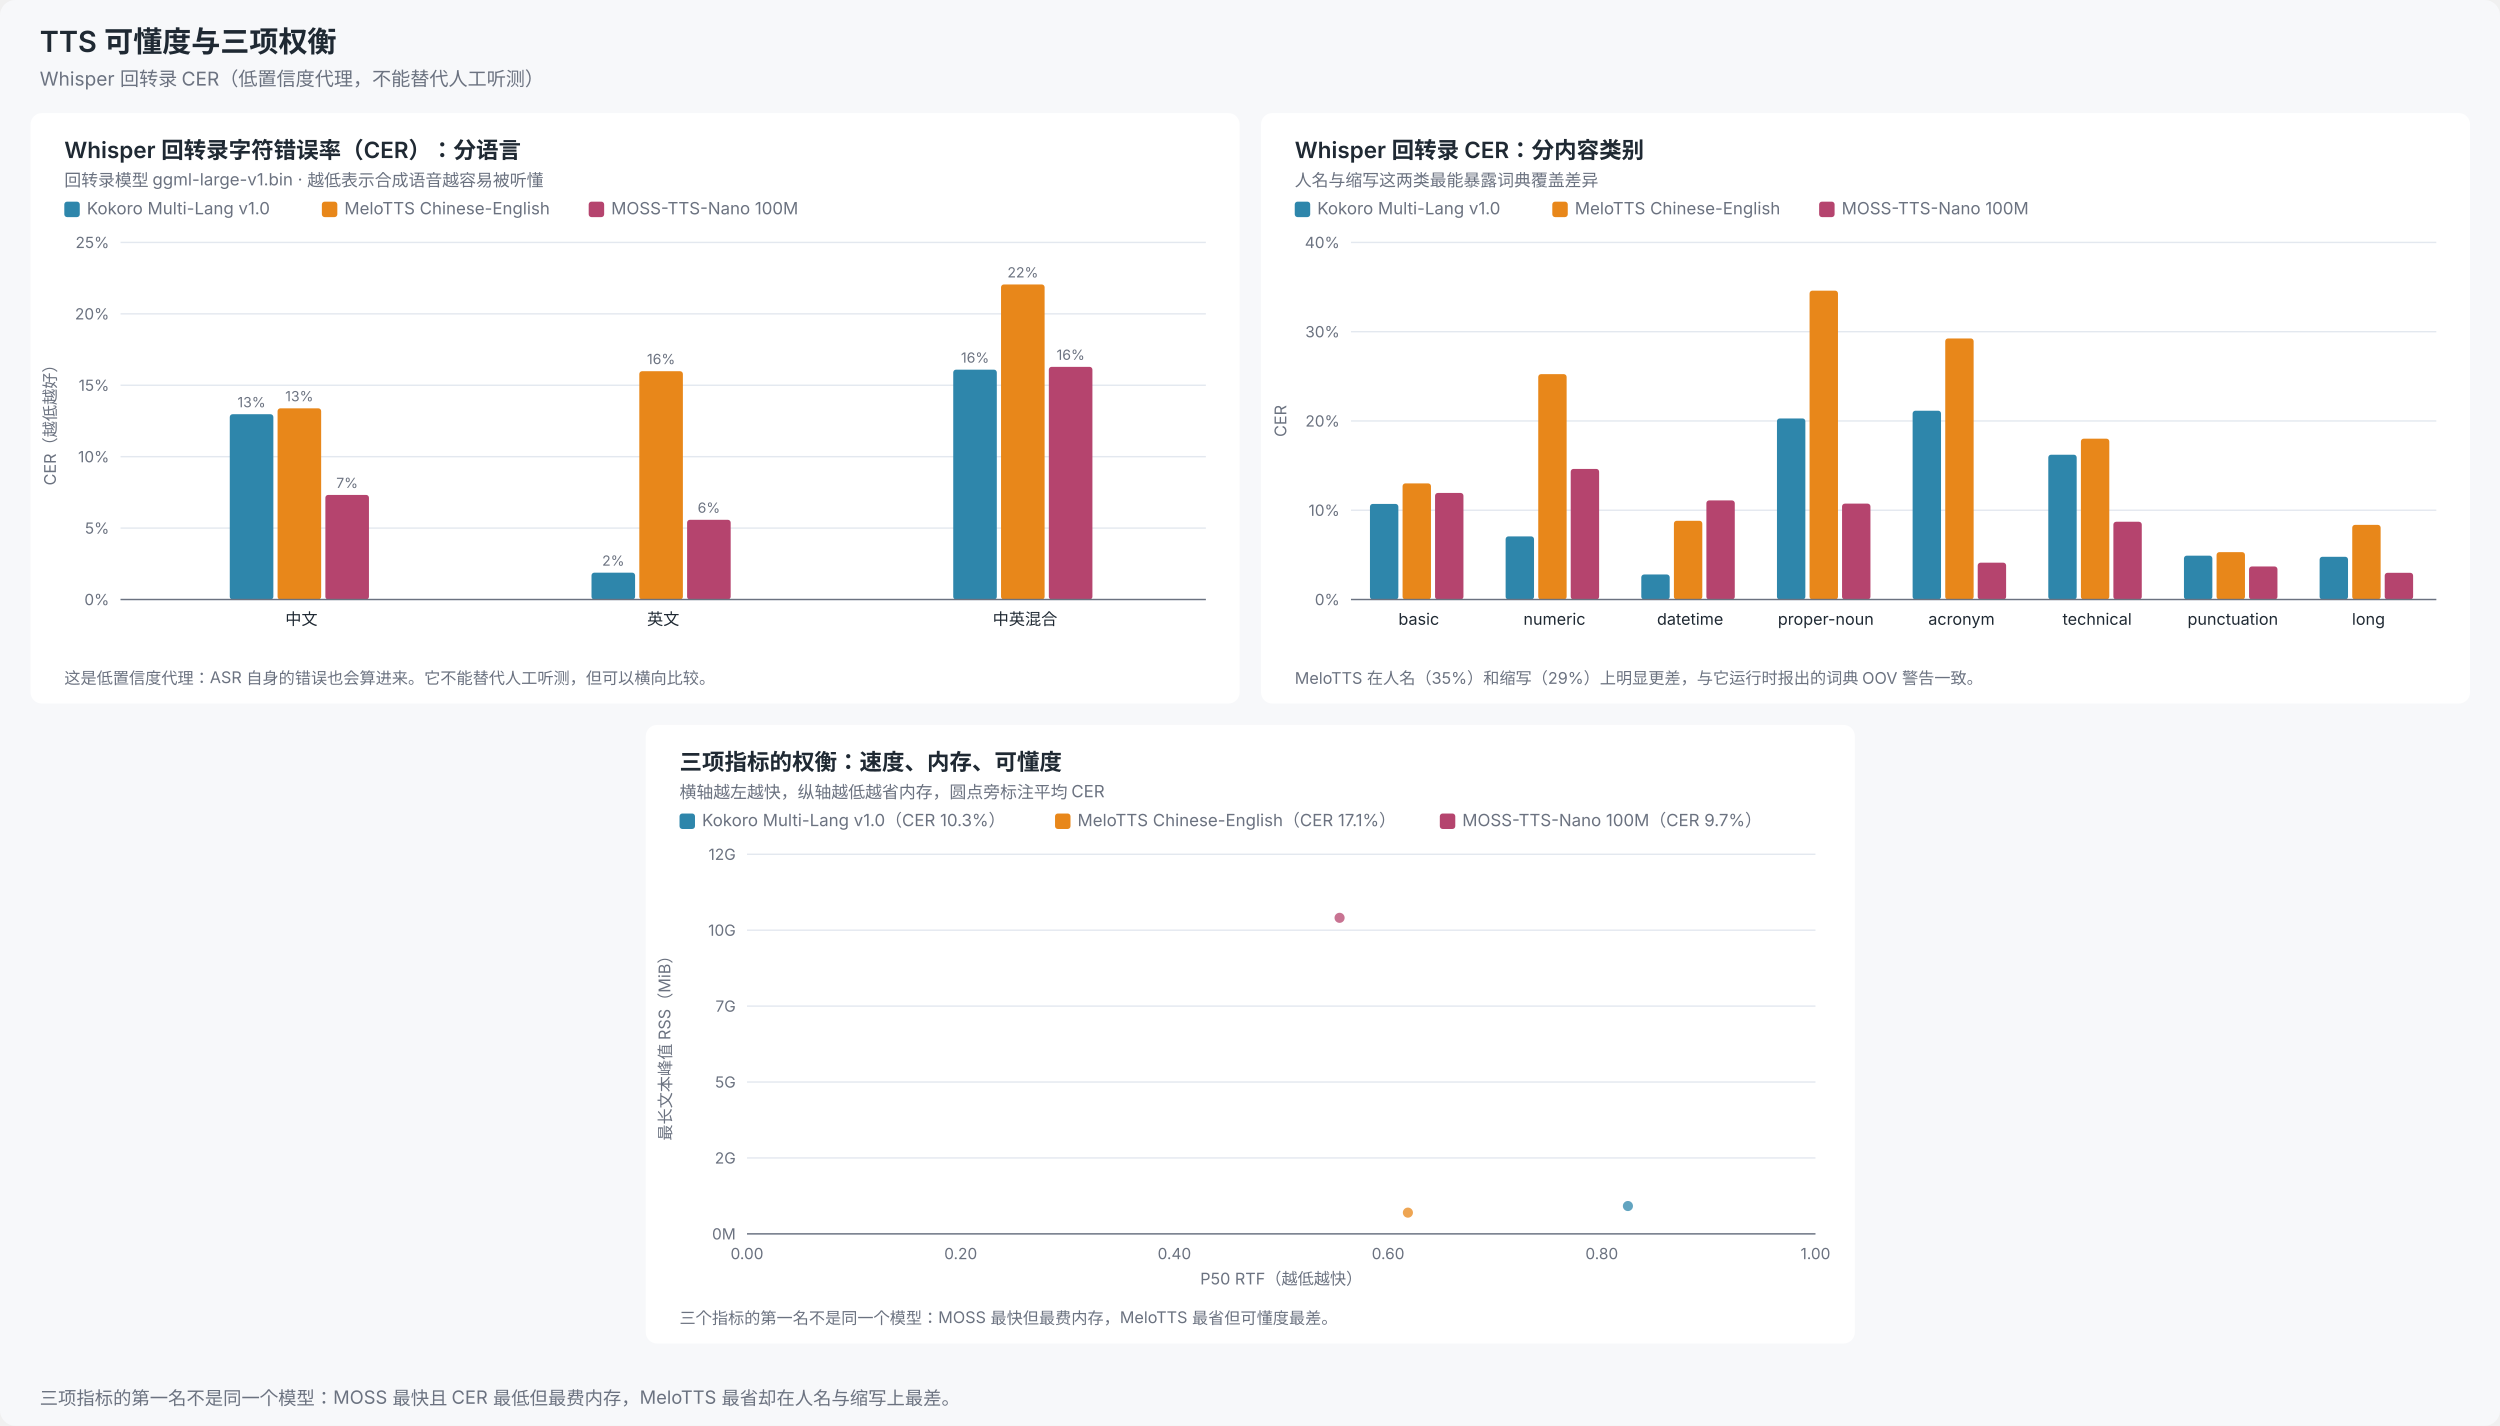
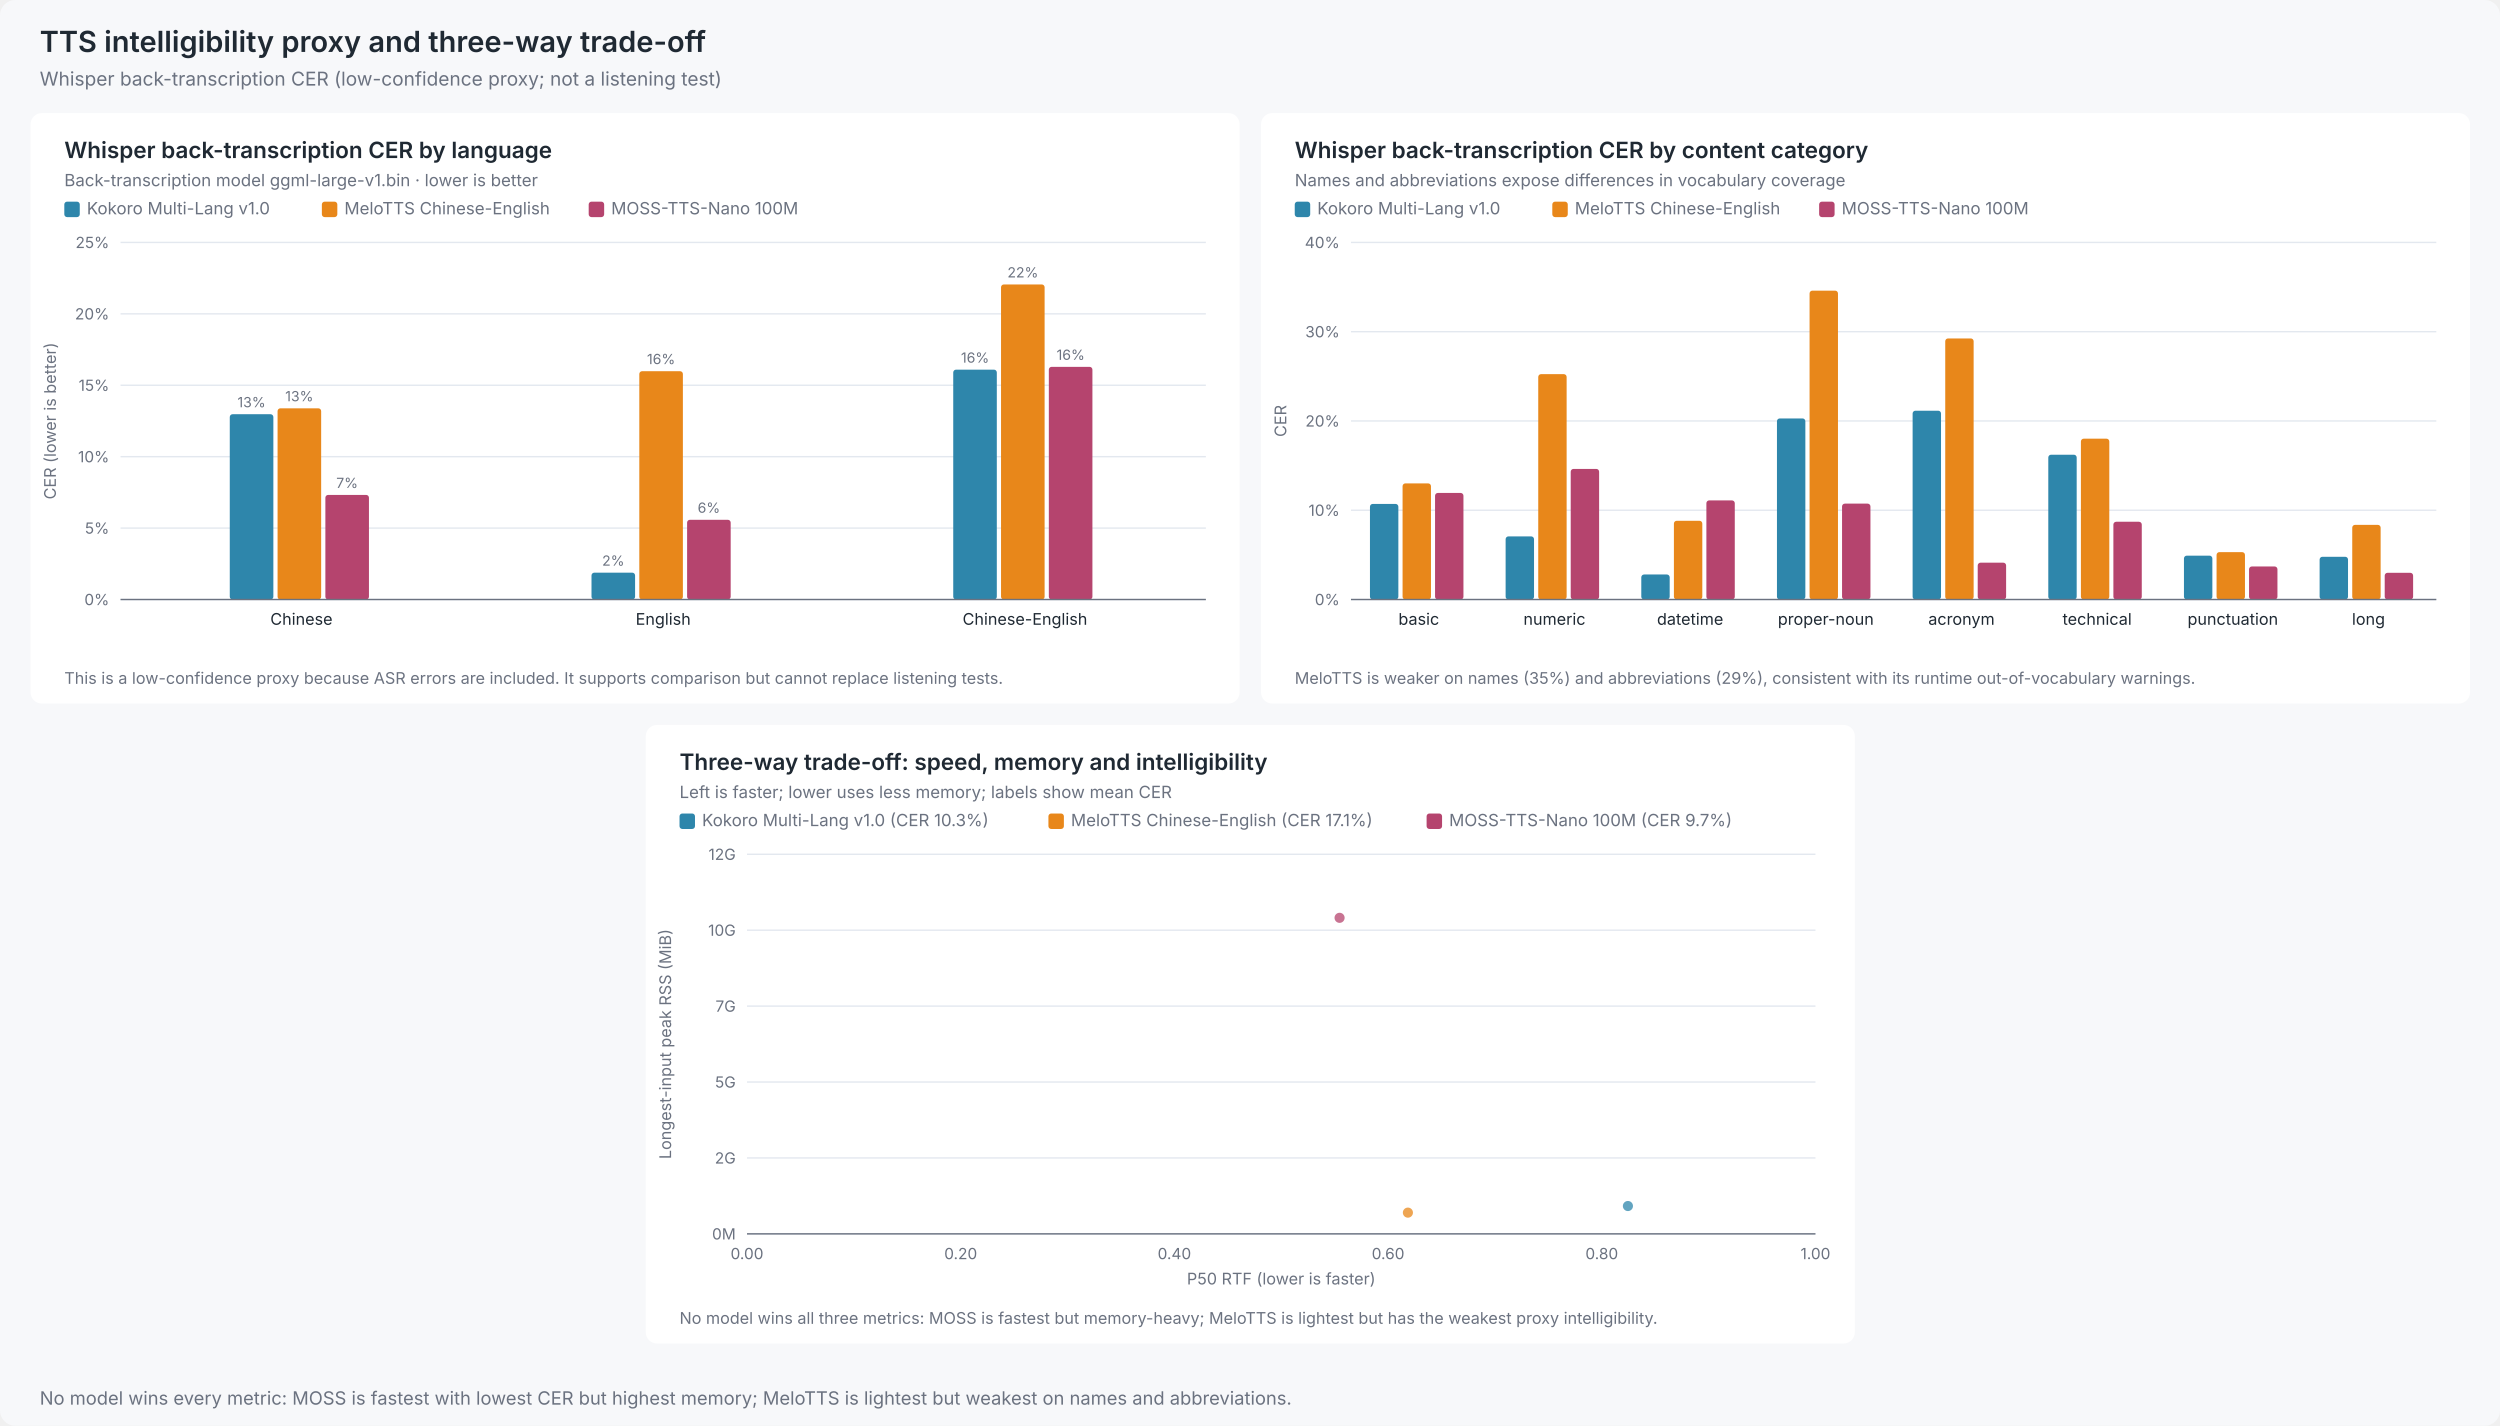
<svg xmlns="http://www.w3.org/2000/svg" width="1636" height="933" viewBox="0 0 1636 933" role="img">
  <rect width="1636" height="933" fill="#F7F8FA" rx="10" />
-   <text x="26" y="34" font-family="-apple-system, BlinkMacSystemFont, 'Segoe UI', 'Noto Sans SC', 'Microsoft YaHei', sans-serif" font-size="19" fill="#1F2933" text-anchor="start" font-weight="600">TTS 可懂度与三项权衡</text>
-   <text x="26" y="56" font-family="-apple-system, BlinkMacSystemFont, 'Segoe UI', 'Noto Sans SC', 'Microsoft YaHei', sans-serif" font-size="12.5" fill="#6B7280" text-anchor="start" font-weight="400">Whisper 回转录 CER（低置信度代理，不能替代人工听测）</text>
+   <text x="26" y="34" font-family="-apple-system, BlinkMacSystemFont, 'Segoe UI', 'Noto Sans SC', 'Microsoft YaHei', sans-serif" font-size="19" fill="#1F2933" text-anchor="start" font-weight="600">TTS intelligibility proxy and three-way trade-off</text>
+   <text x="26" y="56" font-family="-apple-system, BlinkMacSystemFont, 'Segoe UI', 'Noto Sans SC', 'Microsoft YaHei', sans-serif" font-size="12.5" fill="#6B7280" text-anchor="start" font-weight="400">Whisper back-transcription CER (low-confidence proxy; not a listening test)</text>
  <svg x="20.0" y="74.0" width="791.2" height="386.4" viewBox="0 0 860 420">
    <svg width="860" height="420" viewBox="0 0 860 420" role="img">
      <rect width="860" height="420" fill="#FFFFFF" rx="8" />
-       <text x="24" y="32" font-family="-apple-system, BlinkMacSystemFont, 'Segoe UI', 'Noto Sans SC', 'Microsoft YaHei', sans-serif" font-size="16" fill="#1F2933" text-anchor="start" font-weight="600">Whisper 回转录字符错误率（CER）：分语言</text>
-       <text x="24" y="52" font-family="-apple-system, BlinkMacSystemFont, 'Segoe UI', 'Noto Sans SC', 'Microsoft YaHei', sans-serif" font-size="12" fill="#6B7280" text-anchor="start" font-weight="400">回转录模型 ggml-large-v1.bin · 越低表示合成语音越容易被听懂</text>
+       <text x="24" y="32" font-family="-apple-system, BlinkMacSystemFont, 'Segoe UI', 'Noto Sans SC', 'Microsoft YaHei', sans-serif" font-size="16" fill="#1F2933" text-anchor="start" font-weight="600">Whisper back-transcription CER by language</text>
+       <text x="24" y="52" font-family="-apple-system, BlinkMacSystemFont, 'Segoe UI', 'Noto Sans SC', 'Microsoft YaHei', sans-serif" font-size="12" fill="#6B7280" text-anchor="start" font-weight="400">Back-transcription model ggml-large-v1.bin · lower is better</text>
      <rect x="24.0" y="63" width="11" height="11" rx="2" fill="#2E86AB" />
      <text x="40" y="72" font-family="-apple-system, BlinkMacSystemFont, 'Segoe UI', 'Noto Sans SC', 'Microsoft YaHei', sans-serif" font-size="12" fill="#6B7280" text-anchor="start" font-weight="400">Kokoro Multi-Lang v1.0</text>
      <rect x="207.2" y="63" width="11" height="11" rx="2" fill="#E8871A" />
      <text x="223.2" y="72" font-family="-apple-system, BlinkMacSystemFont, 'Segoe UI', 'Noto Sans SC', 'Microsoft YaHei', sans-serif" font-size="12" fill="#6B7280" text-anchor="start" font-weight="400">MeloTTS Chinese-English</text>
      <rect x="397.0" y="63" width="11" height="11" rx="2" fill="#B5446E" />
      <text x="413" y="72" font-family="-apple-system, BlinkMacSystemFont, 'Segoe UI', 'Noto Sans SC', 'Microsoft YaHei', sans-serif" font-size="12" fill="#6B7280" text-anchor="start" font-weight="400">MOSS-TTS-Nano 100M</text>
      <line x1="64" y1="346" x2="836" y2="346" stroke="#E3E8EF" />
      <text x="56" y="350" font-family="-apple-system, BlinkMacSystemFont, 'Segoe UI', 'Noto Sans SC', 'Microsoft YaHei', sans-serif" font-size="11" fill="#6B7280" text-anchor="end" font-weight="400">0%</text>
      <line x1="64" y1="295.2" x2="836" y2="295.2" stroke="#E3E8EF" />
      <text x="56" y="299.2" font-family="-apple-system, BlinkMacSystemFont, 'Segoe UI', 'Noto Sans SC', 'Microsoft YaHei', sans-serif" font-size="11" fill="#6B7280" text-anchor="end" font-weight="400">5%</text>
      <line x1="64" y1="244.4" x2="836" y2="244.4" stroke="#E3E8EF" />
      <text x="56" y="248.4" font-family="-apple-system, BlinkMacSystemFont, 'Segoe UI', 'Noto Sans SC', 'Microsoft YaHei', sans-serif" font-size="11" fill="#6B7280" text-anchor="end" font-weight="400">10%</text>
      <line x1="64" y1="193.6" x2="836" y2="193.6" stroke="#E3E8EF" />
      <text x="56" y="197.6" font-family="-apple-system, BlinkMacSystemFont, 'Segoe UI', 'Noto Sans SC', 'Microsoft YaHei', sans-serif" font-size="11" fill="#6B7280" text-anchor="end" font-weight="400">15%</text>
      <line x1="64" y1="142.8" x2="836" y2="142.8" stroke="#E3E8EF" />
      <text x="56" y="146.8" font-family="-apple-system, BlinkMacSystemFont, 'Segoe UI', 'Noto Sans SC', 'Microsoft YaHei', sans-serif" font-size="11" fill="#6B7280" text-anchor="end" font-weight="400">20%</text>
      <line x1="64" y1="92" x2="836" y2="92" stroke="#E3E8EF" />
      <text x="56" y="96" font-family="-apple-system, BlinkMacSystemFont, 'Segoe UI', 'Noto Sans SC', 'Microsoft YaHei', sans-serif" font-size="11" fill="#6B7280" text-anchor="end" font-weight="400">25%</text>
-       <text x="18" y="219" font-family="-apple-system, BlinkMacSystemFont, 'Segoe UI', 'Noto Sans SC', 'Microsoft YaHei', sans-serif" font-size="11.5" fill="#6B7280" text-anchor="middle" font-weight="400" transform="rotate(-90 18 219)">CER（越低越好）</text>
+       <text x="18" y="219" font-family="-apple-system, BlinkMacSystemFont, 'Segoe UI', 'Noto Sans SC', 'Microsoft YaHei', sans-serif" font-size="11.5" fill="#6B7280" text-anchor="middle" font-weight="400" transform="rotate(-90 18 219)">CER (lower is better)</text>
      <rect x="141.7" y="214.2" width="31.0" height="131.8" fill="#2E86AB" rx="2" />
      <text x="157.167" y="209.249" font-family="-apple-system, BlinkMacSystemFont, 'Segoe UI', 'Noto Sans SC', 'Microsoft YaHei', sans-serif" font-size="10" fill="#6B7280" text-anchor="middle" font-weight="400">13%</text>
      <rect x="175.7" y="210.0" width="31.0" height="136.0" fill="#E8871A" rx="2" />
      <text x="191.167" y="204.998" font-family="-apple-system, BlinkMacSystemFont, 'Segoe UI', 'Noto Sans SC', 'Microsoft YaHei', sans-serif" font-size="10" fill="#6B7280" text-anchor="middle" font-weight="400">13%</text>
      <rect x="209.7" y="271.6" width="31.0" height="74.4" fill="#B5446E" rx="2" />
      <text x="225.167" y="266.646" font-family="-apple-system, BlinkMacSystemFont, 'Segoe UI', 'Noto Sans SC', 'Microsoft YaHei', sans-serif" font-size="10" fill="#6B7280" text-anchor="middle" font-weight="400">7%</text>
-       <text x="192.667" y="364" font-family="-apple-system, BlinkMacSystemFont, 'Segoe UI', 'Noto Sans SC', 'Microsoft YaHei', sans-serif" font-size="11.5" fill="#1F2933" text-anchor="middle" font-weight="400">中文</text>
+       <text x="192.667" y="364" font-family="-apple-system, BlinkMacSystemFont, 'Segoe UI', 'Noto Sans SC', 'Microsoft YaHei', sans-serif" font-size="11.5" fill="#1F2933" text-anchor="middle" font-weight="400">Chinese</text>
      <rect x="399.0" y="326.9" width="31.0" height="19.1" fill="#2E86AB" rx="2" />
      <text x="414.5" y="321.943" font-family="-apple-system, BlinkMacSystemFont, 'Segoe UI', 'Noto Sans SC', 'Microsoft YaHei', sans-serif" font-size="10" fill="#6B7280" text-anchor="middle" font-weight="400">2%</text>
      <rect x="433.0" y="183.6" width="31.0" height="162.4" fill="#E8871A" rx="2" />
      <text x="448.5" y="178.555" font-family="-apple-system, BlinkMacSystemFont, 'Segoe UI', 'Noto Sans SC', 'Microsoft YaHei', sans-serif" font-size="10" fill="#6B7280" text-anchor="middle" font-weight="400">16%</text>
      <rect x="467.0" y="289.3" width="31.0" height="56.7" fill="#B5446E" rx="2" />
      <text x="482.5" y="284.296" font-family="-apple-system, BlinkMacSystemFont, 'Segoe UI', 'Noto Sans SC', 'Microsoft YaHei', sans-serif" font-size="10" fill="#6B7280" text-anchor="middle" font-weight="400">6%</text>
-       <text x="450" y="364" font-family="-apple-system, BlinkMacSystemFont, 'Segoe UI', 'Noto Sans SC', 'Microsoft YaHei', sans-serif" font-size="11.5" fill="#1F2933" text-anchor="middle" font-weight="400">英文</text>
+       <text x="450" y="364" font-family="-apple-system, BlinkMacSystemFont, 'Segoe UI', 'Noto Sans SC', 'Microsoft YaHei', sans-serif" font-size="11.5" fill="#1F2933" text-anchor="middle" font-weight="400">English</text>
      <rect x="656.3" y="182.5" width="31.0" height="163.5" fill="#2E86AB" rx="2" />
      <text x="671.833" y="177.544" font-family="-apple-system, BlinkMacSystemFont, 'Segoe UI', 'Noto Sans SC', 'Microsoft YaHei', sans-serif" font-size="10" fill="#6B7280" text-anchor="middle" font-weight="400">16%</text>
      <rect x="690.3" y="121.9" width="31.0" height="224.1" fill="#E8871A" rx="2" />
      <text x="705.833" y="116.909" font-family="-apple-system, BlinkMacSystemFont, 'Segoe UI', 'Noto Sans SC', 'Microsoft YaHei', sans-serif" font-size="10" fill="#6B7280" text-anchor="middle" font-weight="400">22%</text>
      <rect x="724.3" y="180.5" width="31.0" height="165.5" fill="#B5446E" rx="2" />
      <text x="739.833" y="175.527" font-family="-apple-system, BlinkMacSystemFont, 'Segoe UI', 'Noto Sans SC', 'Microsoft YaHei', sans-serif" font-size="10" fill="#6B7280" text-anchor="middle" font-weight="400">16%</text>
-       <text x="707.333" y="364" font-family="-apple-system, BlinkMacSystemFont, 'Segoe UI', 'Noto Sans SC', 'Microsoft YaHei', sans-serif" font-size="11.5" fill="#1F2933" text-anchor="middle" font-weight="400">中英混合</text>
+       <text x="707.333" y="364" font-family="-apple-system, BlinkMacSystemFont, 'Segoe UI', 'Noto Sans SC', 'Microsoft YaHei', sans-serif" font-size="11.5" fill="#1F2933" text-anchor="middle" font-weight="400">Chinese-English</text>
      <line x1="64" y1="346" x2="836" y2="346" stroke="#6B7280" />
-       <text x="24" y="406" font-family="-apple-system, BlinkMacSystemFont, 'Segoe UI', 'Noto Sans SC', 'Microsoft YaHei', sans-serif" font-size="11.5" fill="#6B7280" text-anchor="start" font-weight="400">这是低置信度代理：ASR 自身的错误也会算进来。它不能替代人工听测，但可以横向比较。</text>
+       <text x="24" y="406" font-family="-apple-system, BlinkMacSystemFont, 'Segoe UI', 'Noto Sans SC', 'Microsoft YaHei', sans-serif" font-size="11.5" fill="#6B7280" text-anchor="start" font-weight="400">This is a low-confidence proxy because ASR errors are included. It supports comparison but cannot replace listening tests.</text>
    </svg>
  </svg>
  <svg x="825.2" y="74.0" width="791.2" height="386.4" viewBox="0 0 860 420">
    <svg width="860" height="420" viewBox="0 0 860 420" role="img">
      <rect width="860" height="420" fill="#FFFFFF" rx="8" />
-       <text x="24" y="32" font-family="-apple-system, BlinkMacSystemFont, 'Segoe UI', 'Noto Sans SC', 'Microsoft YaHei', sans-serif" font-size="16" fill="#1F2933" text-anchor="start" font-weight="600">Whisper 回转录 CER：分内容类别</text>
-       <text x="24" y="52" font-family="-apple-system, BlinkMacSystemFont, 'Segoe UI', 'Noto Sans SC', 'Microsoft YaHei', sans-serif" font-size="12" fill="#6B7280" text-anchor="start" font-weight="400">人名与缩写这两类最能暴露词典覆盖差异</text>
+       <text x="24" y="32" font-family="-apple-system, BlinkMacSystemFont, 'Segoe UI', 'Noto Sans SC', 'Microsoft YaHei', sans-serif" font-size="16" fill="#1F2933" text-anchor="start" font-weight="600">Whisper back-transcription CER by content category</text>
+       <text x="24" y="52" font-family="-apple-system, BlinkMacSystemFont, 'Segoe UI', 'Noto Sans SC', 'Microsoft YaHei', sans-serif" font-size="12" fill="#6B7280" text-anchor="start" font-weight="400">Names and abbreviations expose differences in vocabulary coverage</text>
      <rect x="24.0" y="63" width="11" height="11" rx="2" fill="#2E86AB" />
      <text x="40" y="72" font-family="-apple-system, BlinkMacSystemFont, 'Segoe UI', 'Noto Sans SC', 'Microsoft YaHei', sans-serif" font-size="12" fill="#6B7280" text-anchor="start" font-weight="400">Kokoro Multi-Lang v1.0</text>
      <rect x="207.2" y="63" width="11" height="11" rx="2" fill="#E8871A" />
      <text x="223.2" y="72" font-family="-apple-system, BlinkMacSystemFont, 'Segoe UI', 'Noto Sans SC', 'Microsoft YaHei', sans-serif" font-size="12" fill="#6B7280" text-anchor="start" font-weight="400">MeloTTS Chinese-English</text>
      <rect x="397.0" y="63" width="11" height="11" rx="2" fill="#B5446E" />
      <text x="413" y="72" font-family="-apple-system, BlinkMacSystemFont, 'Segoe UI', 'Noto Sans SC', 'Microsoft YaHei', sans-serif" font-size="12" fill="#6B7280" text-anchor="start" font-weight="400">MOSS-TTS-Nano 100M</text>
      <line x1="64" y1="346" x2="836" y2="346" stroke="#E3E8EF" />
      <text x="56" y="350" font-family="-apple-system, BlinkMacSystemFont, 'Segoe UI', 'Noto Sans SC', 'Microsoft YaHei', sans-serif" font-size="11" fill="#6B7280" text-anchor="end" font-weight="400">0%</text>
      <line x1="64" y1="282.5" x2="836" y2="282.5" stroke="#E3E8EF" />
      <text x="56" y="286.5" font-family="-apple-system, BlinkMacSystemFont, 'Segoe UI', 'Noto Sans SC', 'Microsoft YaHei', sans-serif" font-size="11" fill="#6B7280" text-anchor="end" font-weight="400">10%</text>
      <line x1="64" y1="219" x2="836" y2="219" stroke="#E3E8EF" />
      <text x="56" y="223" font-family="-apple-system, BlinkMacSystemFont, 'Segoe UI', 'Noto Sans SC', 'Microsoft YaHei', sans-serif" font-size="11" fill="#6B7280" text-anchor="end" font-weight="400">20%</text>
      <line x1="64" y1="155.5" x2="836" y2="155.5" stroke="#E3E8EF" />
      <text x="56" y="159.5" font-family="-apple-system, BlinkMacSystemFont, 'Segoe UI', 'Noto Sans SC', 'Microsoft YaHei', sans-serif" font-size="11" fill="#6B7280" text-anchor="end" font-weight="400">30%</text>
      <line x1="64" y1="92" x2="836" y2="92" stroke="#E3E8EF" />
      <text x="56" y="96" font-family="-apple-system, BlinkMacSystemFont, 'Segoe UI', 'Noto Sans SC', 'Microsoft YaHei', sans-serif" font-size="11" fill="#6B7280" text-anchor="end" font-weight="400">40%</text>
      <text x="18" y="219" font-family="-apple-system, BlinkMacSystemFont, 'Segoe UI', 'Noto Sans SC', 'Microsoft YaHei', sans-serif" font-size="11.5" fill="#6B7280" text-anchor="middle" font-weight="400" transform="rotate(-90 18 219)">CER</text>
      <rect x="77.5" y="278.0" width="20.2" height="68.0" fill="#2E86AB" rx="2" />
      <rect x="100.7" y="263.4" width="20.2" height="82.6" fill="#E8871A" rx="2" />
      <rect x="123.8" y="270.2" width="20.2" height="75.8" fill="#B5446E" rx="2" />
      <text x="112.25" y="364" font-family="-apple-system, BlinkMacSystemFont, 'Segoe UI', 'Noto Sans SC', 'Microsoft YaHei', sans-serif" font-size="11.5" fill="#1F2933" text-anchor="middle" font-weight="400">basic</text>
      <rect x="174.0" y="301.1" width="20.2" height="44.9" fill="#2E86AB" rx="2" />
      <rect x="197.2" y="185.7" width="20.2" height="160.3" fill="#E8871A" rx="2" />
      <rect x="220.3" y="253.1" width="20.2" height="92.9" fill="#B5446E" rx="2" />
      <text x="208.75" y="364" font-family="-apple-system, BlinkMacSystemFont, 'Segoe UI', 'Noto Sans SC', 'Microsoft YaHei', sans-serif" font-size="11.5" fill="#1F2933" text-anchor="middle" font-weight="400">numeric</text>
      <rect x="270.5" y="328.2" width="20.2" height="17.8" fill="#2E86AB" rx="2" />
      <rect x="293.7" y="290.0" width="20.2" height="56.0" fill="#E8871A" rx="2" />
      <rect x="316.8" y="275.5" width="20.2" height="70.5" fill="#B5446E" rx="2" />
      <text x="305.25" y="364" font-family="-apple-system, BlinkMacSystemFont, 'Segoe UI', 'Noto Sans SC', 'Microsoft YaHei', sans-serif" font-size="11.5" fill="#1F2933" text-anchor="middle" font-weight="400">datetime</text>
      <rect x="367.0" y="217.2" width="20.2" height="128.8" fill="#2E86AB" rx="2" />
      <rect x="390.2" y="126.3" width="20.2" height="219.7" fill="#E8871A" rx="2" />
      <rect x="413.3" y="277.8" width="20.2" height="68.2" fill="#B5446E" rx="2" />
      <text x="401.75" y="364" font-family="-apple-system, BlinkMacSystemFont, 'Segoe UI', 'Noto Sans SC', 'Microsoft YaHei', sans-serif" font-size="11.5" fill="#1F2933" text-anchor="middle" font-weight="400">proper-noun</text>
      <rect x="463.5" y="211.7" width="20.2" height="134.3" fill="#2E86AB" rx="2" />
      <rect x="486.7" y="160.3" width="20.2" height="185.7" fill="#E8871A" rx="2" />
      <rect x="509.8" y="319.8" width="20.2" height="26.2" fill="#B5446E" rx="2" />
      <text x="498.25" y="364" font-family="-apple-system, BlinkMacSystemFont, 'Segoe UI', 'Noto Sans SC', 'Microsoft YaHei', sans-serif" font-size="11.5" fill="#1F2933" text-anchor="middle" font-weight="400">acronym</text>
      <rect x="560.0" y="243.0" width="20.2" height="103.0" fill="#2E86AB" rx="2" />
      <rect x="583.2" y="231.6" width="20.2" height="114.4" fill="#E8871A" rx="2" />
      <rect x="606.3" y="290.7" width="20.2" height="55.3" fill="#B5446E" rx="2" />
      <text x="594.75" y="364" font-family="-apple-system, BlinkMacSystemFont, 'Segoe UI', 'Noto Sans SC', 'Microsoft YaHei', sans-serif" font-size="11.5" fill="#1F2933" text-anchor="middle" font-weight="400">technical</text>
      <rect x="656.5" y="314.8" width="20.2" height="31.2" fill="#2E86AB" rx="2" />
      <rect x="679.7" y="312.3" width="20.2" height="33.7" fill="#E8871A" rx="2" />
      <rect x="702.8" y="322.5" width="20.2" height="23.5" fill="#B5446E" rx="2" />
      <text x="691.25" y="364" font-family="-apple-system, BlinkMacSystemFont, 'Segoe UI', 'Noto Sans SC', 'Microsoft YaHei', sans-serif" font-size="11.5" fill="#1F2933" text-anchor="middle" font-weight="400">punctuation</text>
      <rect x="753.0" y="315.6" width="20.2" height="30.4" fill="#2E86AB" rx="2" />
      <rect x="776.2" y="292.9" width="20.2" height="53.1" fill="#E8871A" rx="2" />
      <rect x="799.3" y="327.0" width="20.2" height="19.0" fill="#B5446E" rx="2" />
      <text x="787.75" y="364" font-family="-apple-system, BlinkMacSystemFont, 'Segoe UI', 'Noto Sans SC', 'Microsoft YaHei', sans-serif" font-size="11.5" fill="#1F2933" text-anchor="middle" font-weight="400">long</text>
      <line x1="64" y1="346" x2="836" y2="346" stroke="#6B7280" />
-       <text x="24" y="406" font-family="-apple-system, BlinkMacSystemFont, 'Segoe UI', 'Noto Sans SC', 'Microsoft YaHei', sans-serif" font-size="11.5" fill="#6B7280" text-anchor="start" font-weight="400">MeloTTS 在人名（35%）和缩写（29%）上明显更差，与它运行时报出的词典 OOV 警告一致。</text>
+       <text x="24" y="406" font-family="-apple-system, BlinkMacSystemFont, 'Segoe UI', 'Noto Sans SC', 'Microsoft YaHei', sans-serif" font-size="11.5" fill="#6B7280" text-anchor="start" font-weight="400">MeloTTS is weaker on names (35%) and abbreviations (29%), consistent with its runtime out-of-vocabulary warnings.</text>
    </svg>
  </svg>
  <svg x="422.6" y="474.4" width="791.2" height="404.8" viewBox="0 0 860 440">
    <svg width="860" height="440" viewBox="0 0 860 440" role="img">
      <rect width="860" height="440" fill="#FFFFFF" rx="8" />
-       <text x="24" y="32" font-family="-apple-system, BlinkMacSystemFont, 'Segoe UI', 'Noto Sans SC', 'Microsoft YaHei', sans-serif" font-size="16" fill="#1F2933" text-anchor="start" font-weight="600">三项指标的权衡：速度、内存、可懂度</text>
-       <text x="24" y="52" font-family="-apple-system, BlinkMacSystemFont, 'Segoe UI', 'Noto Sans SC', 'Microsoft YaHei', sans-serif" font-size="12" fill="#6B7280" text-anchor="start" font-weight="400">横轴越左越快，纵轴越低越省内存，圆点旁标注平均 CER</text>
+       <text x="24" y="32" font-family="-apple-system, BlinkMacSystemFont, 'Segoe UI', 'Noto Sans SC', 'Microsoft YaHei', sans-serif" font-size="16" fill="#1F2933" text-anchor="start" font-weight="600">Three-way trade-off: speed, memory and intelligibility</text>
+       <text x="24" y="52" font-family="-apple-system, BlinkMacSystemFont, 'Segoe UI', 'Noto Sans SC', 'Microsoft YaHei', sans-serif" font-size="12" fill="#6B7280" text-anchor="start" font-weight="400">Left is faster; lower uses less memory; labels show mean CER</text>
      <rect x="24.0" y="63" width="11" height="11" rx="2" fill="#2E86AB" />
-       <text x="40" y="72" font-family="-apple-system, BlinkMacSystemFont, 'Segoe UI', 'Noto Sans SC', 'Microsoft YaHei', sans-serif" font-size="12" fill="#6B7280" text-anchor="start" font-weight="400">Kokoro Multi-Lang v1.0（CER 10.3%）</text>
-       <rect x="291.1" y="63" width="11" height="11" rx="2" fill="#E8871A" />
-       <text x="307.08" y="72" font-family="-apple-system, BlinkMacSystemFont, 'Segoe UI', 'Noto Sans SC', 'Microsoft YaHei', sans-serif" font-size="12" fill="#6B7280" text-anchor="start" font-weight="400">MeloTTS Chinese-English（CER 17.1%）</text>
-       <rect x="564.8" y="63" width="11" height="11" rx="2" fill="#B5446E" />
-       <text x="580.76" y="72" font-family="-apple-system, BlinkMacSystemFont, 'Segoe UI', 'Noto Sans SC', 'Microsoft YaHei', sans-serif" font-size="12" fill="#6B7280" text-anchor="start" font-weight="400">MOSS-TTS-Nano 100M（CER 9.7%）</text>
+       <text x="40" y="72" font-family="-apple-system, BlinkMacSystemFont, 'Segoe UI', 'Noto Sans SC', 'Microsoft YaHei', sans-serif" font-size="12" fill="#6B7280" text-anchor="start" font-weight="400">Kokoro Multi-Lang v1.0 (CER 10.3%)</text>
+       <rect x="286.4" y="63" width="11" height="11" rx="2" fill="#E8871A" />
+       <text x="302.4" y="72" font-family="-apple-system, BlinkMacSystemFont, 'Segoe UI', 'Noto Sans SC', 'Microsoft YaHei', sans-serif" font-size="12" fill="#6B7280" text-anchor="start" font-weight="400">MeloTTS Chinese-English (CER 17.1%)</text>
+       <rect x="555.4" y="63" width="11" height="11" rx="2" fill="#B5446E" />
+       <text x="571.4" y="72" font-family="-apple-system, BlinkMacSystemFont, 'Segoe UI', 'Noto Sans SC', 'Microsoft YaHei', sans-serif" font-size="12" fill="#6B7280" text-anchor="start" font-weight="400">MOSS-TTS-Nano 100M (CER 9.7%)</text>
      <line x1="72" y1="362" x2="832" y2="362" stroke="#E3E8EF" />
      <text x="64" y="366" font-family="-apple-system, BlinkMacSystemFont, 'Segoe UI', 'Noto Sans SC', 'Microsoft YaHei', sans-serif" font-size="11" fill="#6B7280" text-anchor="end" font-weight="400">0M</text>
      <line x1="72" y1="308" x2="832" y2="308" stroke="#E3E8EF" />
      <text x="64" y="312" font-family="-apple-system, BlinkMacSystemFont, 'Segoe UI', 'Noto Sans SC', 'Microsoft YaHei', sans-serif" font-size="11" fill="#6B7280" text-anchor="end" font-weight="400">2G</text>
      <line x1="72" y1="254" x2="832" y2="254" stroke="#E3E8EF" />
      <text x="64" y="258" font-family="-apple-system, BlinkMacSystemFont, 'Segoe UI', 'Noto Sans SC', 'Microsoft YaHei', sans-serif" font-size="11" fill="#6B7280" text-anchor="end" font-weight="400">5G</text>
      <line x1="72" y1="200" x2="832" y2="200" stroke="#E3E8EF" />
      <text x="64" y="204" font-family="-apple-system, BlinkMacSystemFont, 'Segoe UI', 'Noto Sans SC', 'Microsoft YaHei', sans-serif" font-size="11" fill="#6B7280" text-anchor="end" font-weight="400">7G</text>
      <line x1="72" y1="146" x2="832" y2="146" stroke="#E3E8EF" />
      <text x="64" y="150" font-family="-apple-system, BlinkMacSystemFont, 'Segoe UI', 'Noto Sans SC', 'Microsoft YaHei', sans-serif" font-size="11" fill="#6B7280" text-anchor="end" font-weight="400">10G</text>
      <line x1="72" y1="92" x2="832" y2="92" stroke="#E3E8EF" />
      <text x="64" y="96" font-family="-apple-system, BlinkMacSystemFont, 'Segoe UI', 'Noto Sans SC', 'Microsoft YaHei', sans-serif" font-size="11" fill="#6B7280" text-anchor="end" font-weight="400">12G</text>
      <text x="72" y="380" font-family="-apple-system, BlinkMacSystemFont, 'Segoe UI', 'Noto Sans SC', 'Microsoft YaHei', sans-serif" font-size="11" fill="#6B7280" text-anchor="middle" font-weight="400">0.00</text>
      <text x="224" y="380" font-family="-apple-system, BlinkMacSystemFont, 'Segoe UI', 'Noto Sans SC', 'Microsoft YaHei', sans-serif" font-size="11" fill="#6B7280" text-anchor="middle" font-weight="400">0.20</text>
      <text x="376" y="380" font-family="-apple-system, BlinkMacSystemFont, 'Segoe UI', 'Noto Sans SC', 'Microsoft YaHei', sans-serif" font-size="11" fill="#6B7280" text-anchor="middle" font-weight="400">0.40</text>
      <text x="528" y="380" font-family="-apple-system, BlinkMacSystemFont, 'Segoe UI', 'Noto Sans SC', 'Microsoft YaHei', sans-serif" font-size="11" fill="#6B7280" text-anchor="middle" font-weight="400">0.60</text>
      <text x="680" y="380" font-family="-apple-system, BlinkMacSystemFont, 'Segoe UI', 'Noto Sans SC', 'Microsoft YaHei', sans-serif" font-size="11" fill="#6B7280" text-anchor="middle" font-weight="400">0.80</text>
      <text x="832" y="380" font-family="-apple-system, BlinkMacSystemFont, 'Segoe UI', 'Noto Sans SC', 'Microsoft YaHei', sans-serif" font-size="11" fill="#6B7280" text-anchor="middle" font-weight="400">1.00</text>
-       <text x="18" y="227" font-family="-apple-system, BlinkMacSystemFont, 'Segoe UI', 'Noto Sans SC', 'Microsoft YaHei', sans-serif" font-size="11.5" fill="#6B7280" text-anchor="middle" font-weight="400" transform="rotate(-90 18 227)">最长文本峰值 RSS（MiB）</text>
-       <text x="452" y="398" font-family="-apple-system, BlinkMacSystemFont, 'Segoe UI', 'Noto Sans SC', 'Microsoft YaHei', sans-serif" font-size="11.5" fill="#6B7280" text-anchor="middle" font-weight="400">P50 RTF（越低越快）</text>
+       <text x="18" y="227" font-family="-apple-system, BlinkMacSystemFont, 'Segoe UI', 'Noto Sans SC', 'Microsoft YaHei', sans-serif" font-size="11.5" fill="#6B7280" text-anchor="middle" font-weight="400" transform="rotate(-90 18 227)">Longest-input peak RSS (MiB)</text>
+       <text x="452" y="398" font-family="-apple-system, BlinkMacSystemFont, 'Segoe UI', 'Noto Sans SC', 'Microsoft YaHei', sans-serif" font-size="11.5" fill="#6B7280" text-anchor="middle" font-weight="400">P50 RTF (lower is faster)</text>
      <circle cx="698.6" cy="342.2" r="3.6" fill="#2E86AB" fill-opacity="0.75" />
      <circle cx="542.1" cy="346.9" r="3.6" fill="#E8871A" fill-opacity="0.75" />
      <circle cx="493.5" cy="137.2" r="3.6" fill="#B5446E" fill-opacity="0.75" />
      <line x1="72" y1="362" x2="832" y2="362" stroke="#6B7280" />
-       <text x="24" y="426" font-family="-apple-system, BlinkMacSystemFont, 'Segoe UI', 'Noto Sans SC', 'Microsoft YaHei', sans-serif" font-size="11.5" fill="#6B7280" text-anchor="start" font-weight="400">三个指标的第一名不是同一个模型：MOSS 最快但最费内存，MeloTTS 最省但可懂度最差。</text>
+       <text x="24" y="426" font-family="-apple-system, BlinkMacSystemFont, 'Segoe UI', 'Noto Sans SC', 'Microsoft YaHei', sans-serif" font-size="11.5" fill="#6B7280" text-anchor="start" font-weight="400">No model wins all three metrics: MOSS is fastest but memory-heavy; MeloTTS is lightest but has the weakest proxy intelligibility.</text>
    </svg>
  </svg>
-   <text x="26" y="919.2" font-family="-apple-system, BlinkMacSystemFont, 'Segoe UI', 'Noto Sans SC', 'Microsoft YaHei', sans-serif" font-size="12" fill="#6B7280" text-anchor="start" font-weight="400">三项指标的第一名不是同一个模型：MOSS 最快且 CER 最低但最费内存，MeloTTS 最省却在人名与缩写上最差。</text>
+   <text x="26" y="919.2" font-family="-apple-system, BlinkMacSystemFont, 'Segoe UI', 'Noto Sans SC', 'Microsoft YaHei', sans-serif" font-size="12" fill="#6B7280" text-anchor="start" font-weight="400">No model wins every metric: MOSS is fastest with lowest CER but highest memory; MeloTTS is lightest but weakest on names and abbreviations.</text>
</svg>
